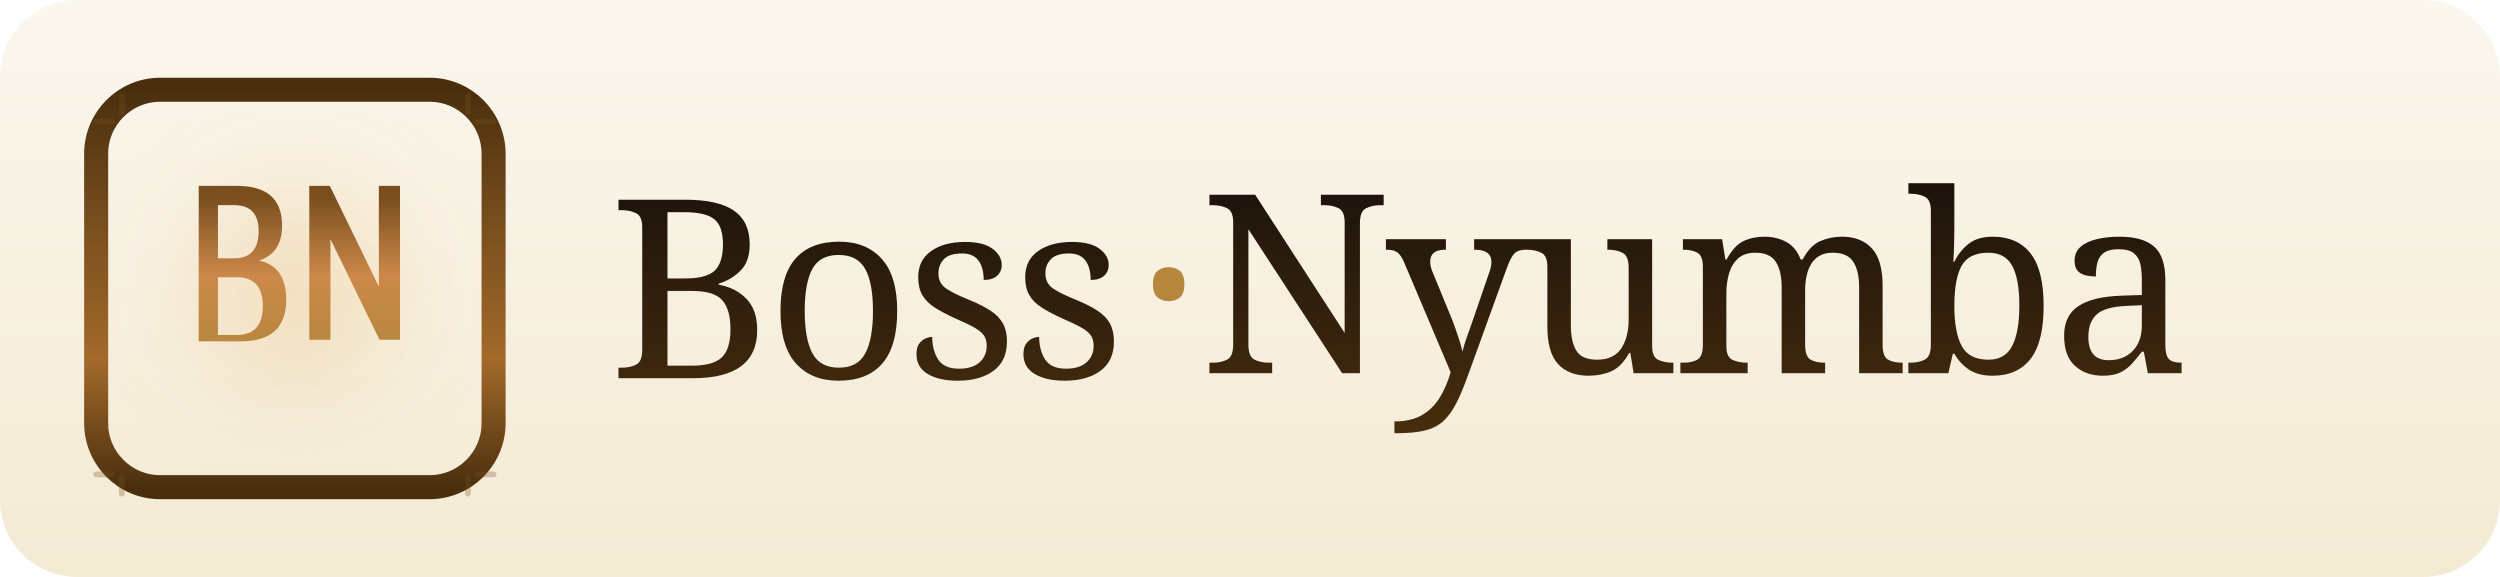
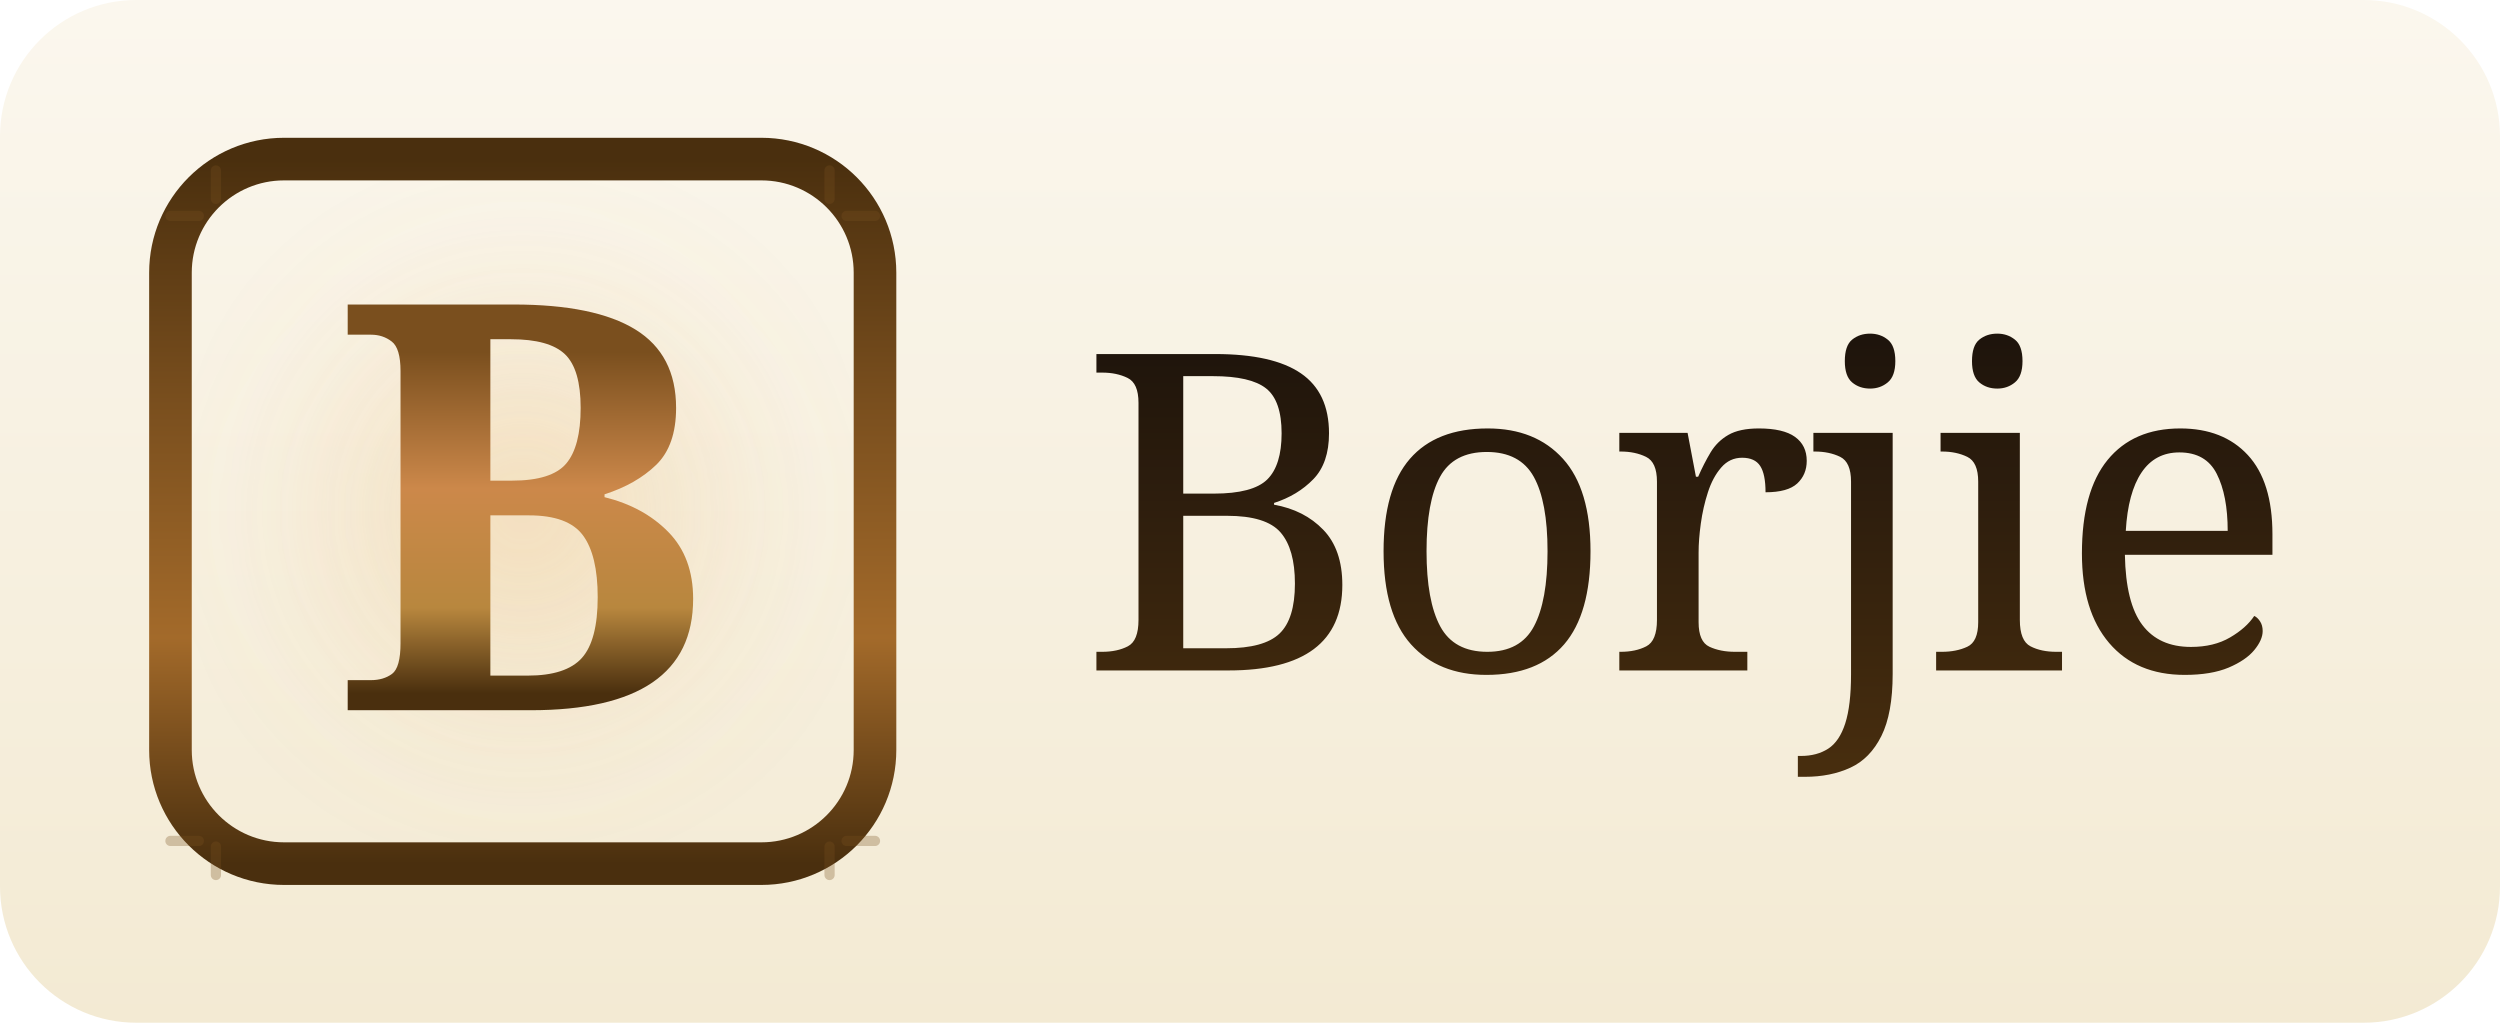
- <svg xmlns="http://www.w3.org/2000/svg" viewBox="0 0 780 180" font-family="Fraunces, GT Alpina, Source Serif Pro, Georgia, serif">
+ <svg xmlns="http://www.w3.org/2000/svg" viewBox="0 0 440 180" font-family="Fraunces, GT Alpina, Source Serif Pro, Georgia, serif">
  <defs>
    <linearGradient id="bg" x1="0" y1="0" x2="0" y2="180" gradientUnits="userSpaceOnUse">
      <stop offset="0%" stop-color="#FBF7EE" />
      <stop offset="100%" stop-color="#F3EAD3" />
    </linearGradient>
    <linearGradient id="frame" x1="92" y1="28" x2="92" y2="152" gradientUnits="userSpaceOnUse">
      <stop offset="0%" stop-color="#4A2F0E" />
      <stop offset="35%" stop-color="#7A4F1E" />
      <stop offset="68%" stop-color="#A36A2A" />
      <stop offset="100%" stop-color="#4A2F0E" />
    </linearGradient>
    <linearGradient id="mono" x1="92" y1="62" x2="92" y2="122" gradientUnits="userSpaceOnUse">
      <stop offset="0%" stop-color="#7A4F1E" />
      <stop offset="40%" stop-color="#CC884A" />
      <stop offset="75%" stop-color="#B8873E" />
      <stop offset="100%" stop-color="#4A2F0E" />
    </linearGradient>
    <linearGradient id="wordmark" x1="0" y1="60" x2="0" y2="140" gradientUnits="userSpaceOnUse">
      <stop offset="0%" stop-color="#1E140C" />
      <stop offset="100%" stop-color="#4A2F0E" />
    </linearGradient>
    <radialGradient id="glow" cx="92" cy="90" r="60" gradientUnits="userSpaceOnUse">
      <stop offset="0%" stop-color="#F2C27E" stop-opacity="0.5" />
      <stop offset="45%" stop-color="#E5B26B" stop-opacity="0.15" />
      <stop offset="100%" stop-color="#E5B26B" stop-opacity="0" />
    </radialGradient>
    <filter id="soft" x="-50%" y="-50%" width="200%" height="200%">
      <feGaussianBlur stdDeviation="10" />
    </filter>
  </defs>
-   <rect width="780" height="180" rx="24" fill="url(#bg)" />
+   <rect width="440" height="180" rx="24" fill="url(#bg)" />
  <g>
    <g filter="url(#soft)" opacity="0.85">
      <circle cx="92" cy="90" r="46" fill="url(#glow)" />
    </g>
    <rect x="30" y="28" width="124" height="124" rx="20" fill="none" stroke="url(#frame)" stroke-width="7.5" stroke-linejoin="round" />
-     <g transform="translate(6 0)" fill="url(#mono)">
-       <path d="         M56 58         h12         q14 0 14 12.4         q0 8.6 -7.2 10.9         q8.5 1.8 8.5 12.2         q0 13 -14.2 13         h-13.1         z         M62 64         v16.6         h5         q7.7 0 7.7 -8.5         q0 -8.1 -7.7 -8.1         z         M62 86.5         v18         h5.9         q8.1 0 8.1 -9         q0 -9 -8.1 -9         z       " />
-       <path d="         M90.5 58         h6.4         l15.3 31.4         v-31.4         h6.6         v48         h-6.4         l-15.3 -31.4         v31.4         h-6.6         z       " />
-     </g>
+     <text x="92" y="125" fill="url(#mono)" font-size="100" font-weight="600" text-anchor="middle" style="font-feature-settings:'ss01' 1">B</text>
    <g stroke="#7A4F1E" stroke-width="1.8" stroke-linecap="round" opacity="0.3">
      <path d="M38 30v5" />
      <path d="M30 38h5" />
      <path d="M146 30v5" />
      <path d="M149 38h5" />
      <path d="M38 149v5" />
      <path d="M30 148h5" />
      <path d="M146 149v5" />
      <path d="M149 148h5" />
    </g>
  </g>
  <text x="190" y="118" fill="url(#wordmark)" font-size="78" font-weight="500" letter-spacing="-1.8" style="font-feature-settings:'ss01' 1,'ss02' 1">
-     Boss<tspan fill="#B8873E" dx="0.05em" dy="-0.02em">·</tspan>Nyumba
+     Borjie
  </text>
</svg>
